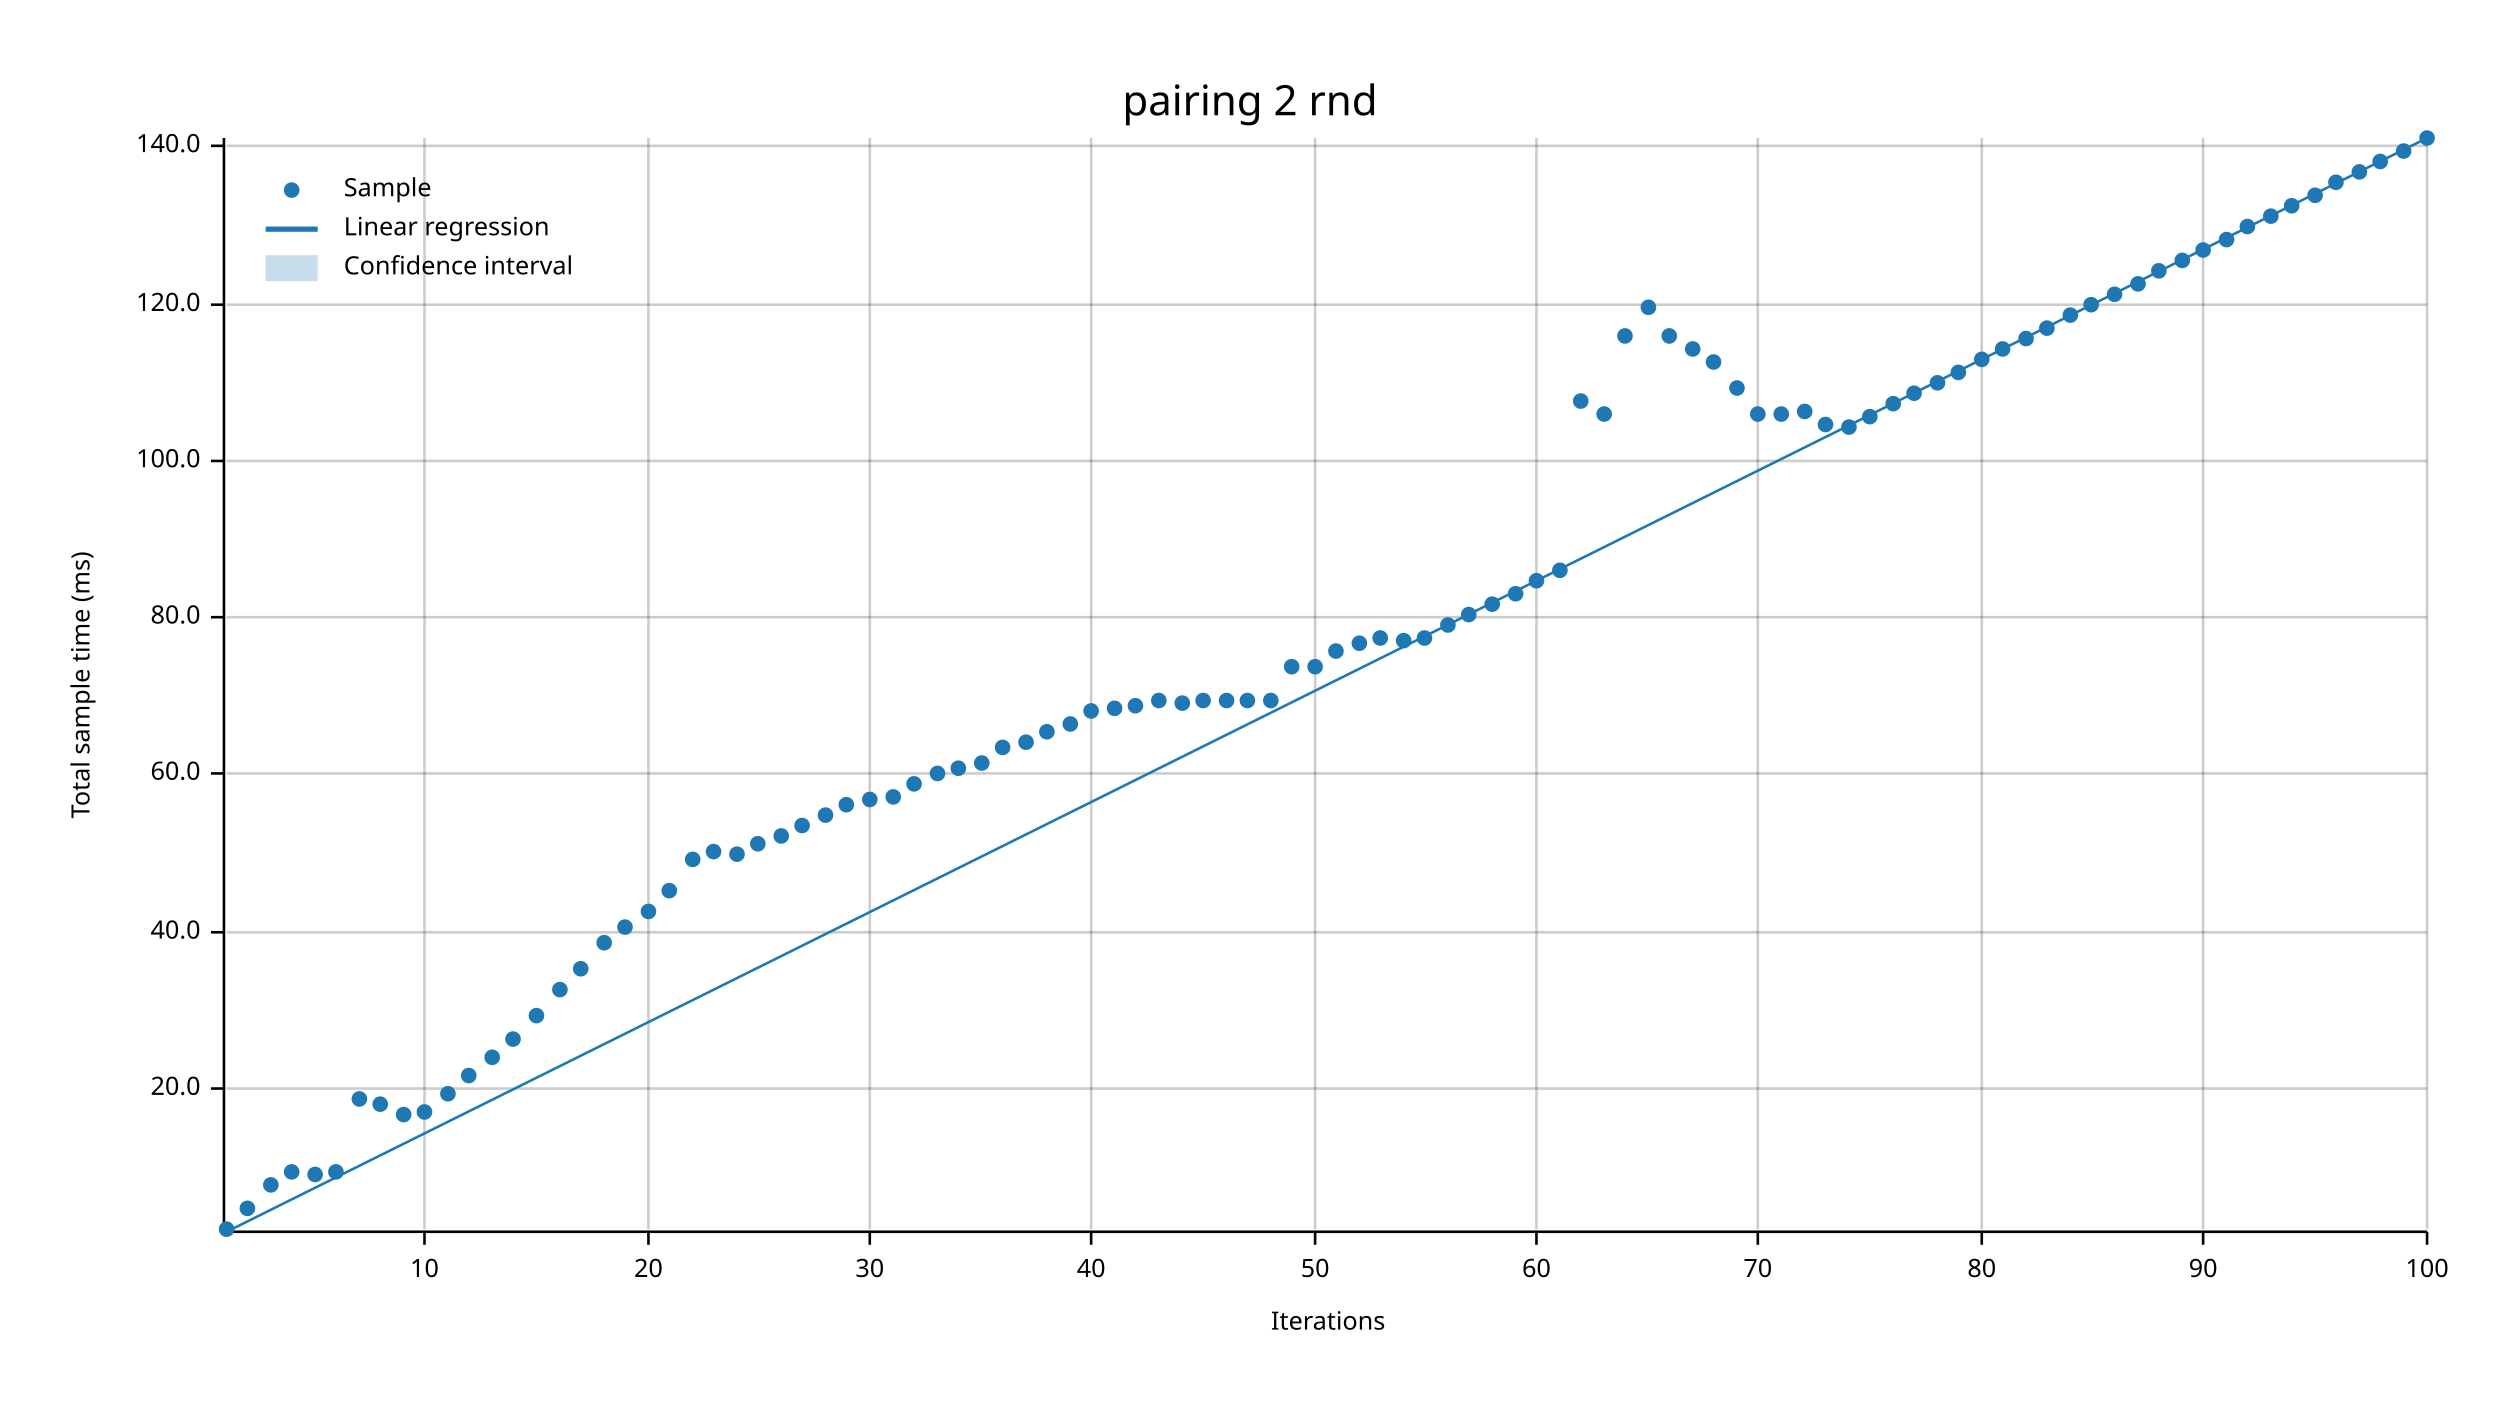
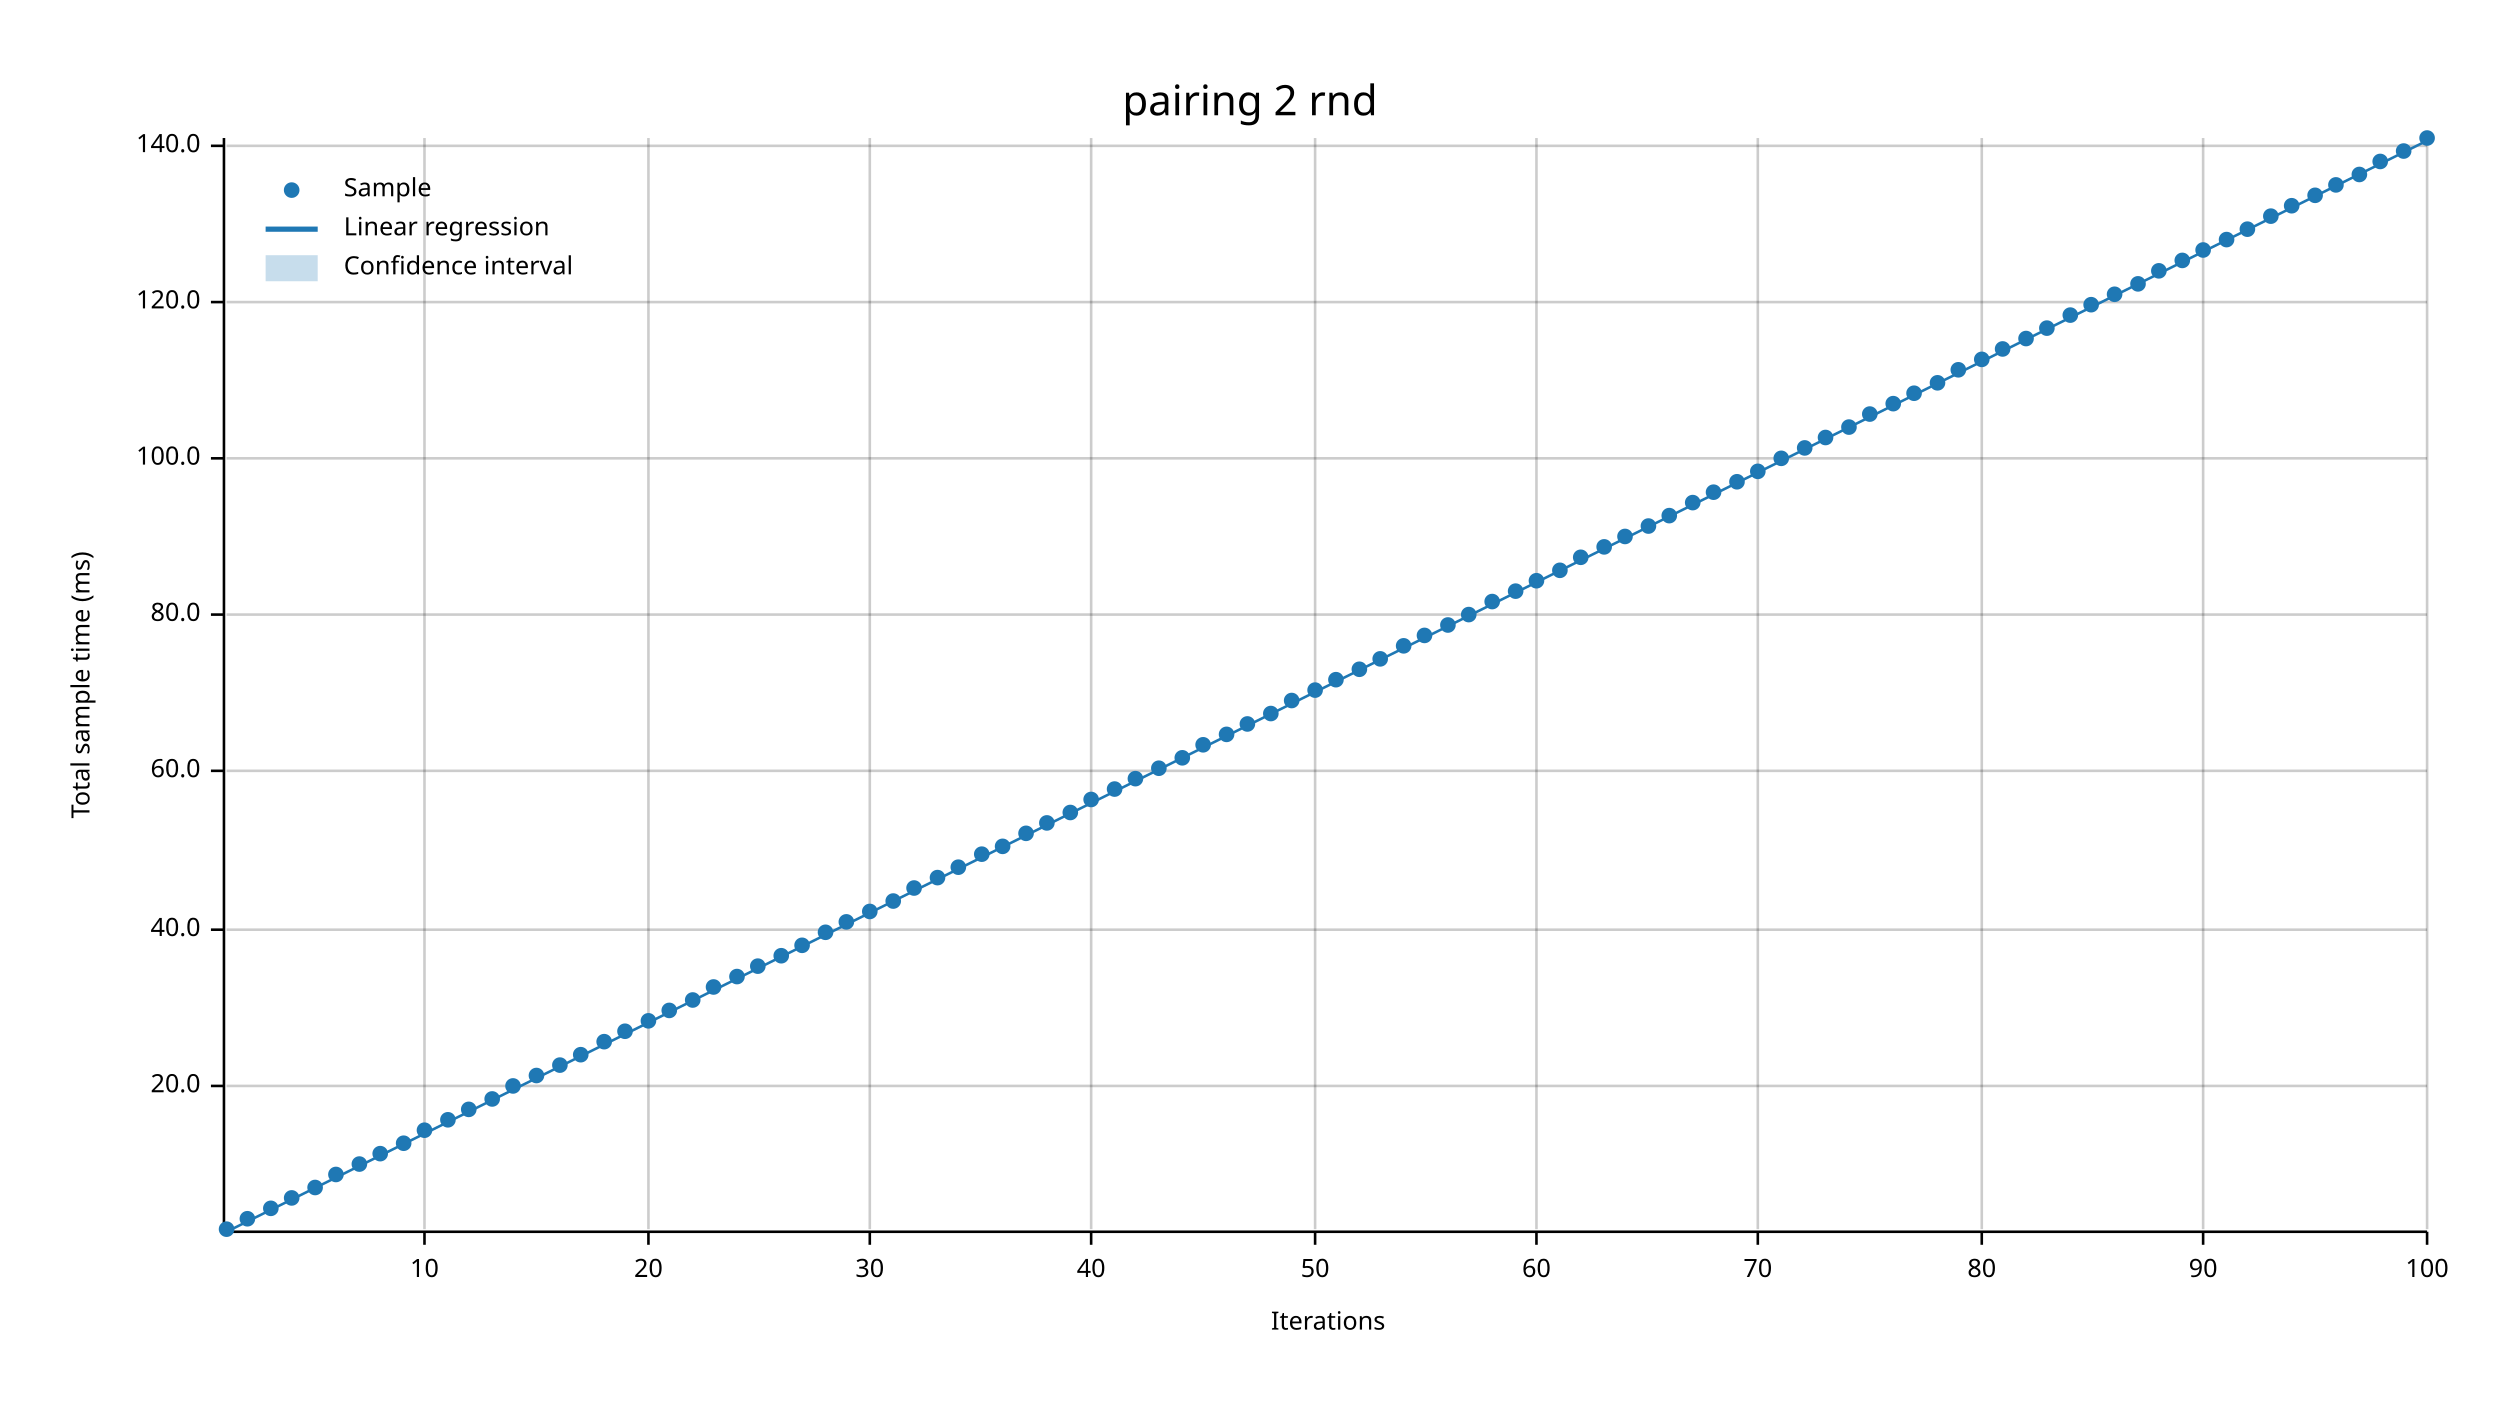
<svg xmlns="http://www.w3.org/2000/svg" width="960" height="540" viewBox="0 0 960 540">
  <text x="480" y="32" dy="0.76em" text-anchor="middle" font-family="sans-serif" font-size="16.129" opacity="1" fill="#000000">
pairing 2 rnd
</text>
  <text x="27" y="263" dy="0.76em" text-anchor="middle" font-family="sans-serif" font-size="9.677" opacity="1" fill="#000000" transform="rotate(270, 27, 263)">
Total sample time (ms)
</text>
  <text x="510" y="513" dy="-0.5ex" text-anchor="middle" font-family="sans-serif" font-size="9.677" opacity="1" fill="#000000">
Iterations
</text>
  <line opacity="0.2" stroke="#000000" stroke-width="1" x1="163" y1="472" x2="163" y2="53" />
  <line opacity="0.2" stroke="#000000" stroke-width="1" x1="249" y1="472" x2="249" y2="53" />
  <line opacity="0.2" stroke="#000000" stroke-width="1" x1="334" y1="472" x2="334" y2="53" />
  <line opacity="0.2" stroke="#000000" stroke-width="1" x1="419" y1="472" x2="419" y2="53" />
  <line opacity="0.2" stroke="#000000" stroke-width="1" x1="505" y1="472" x2="505" y2="53" />
  <line opacity="0.2" stroke="#000000" stroke-width="1" x1="590" y1="472" x2="590" y2="53" />
  <line opacity="0.2" stroke="#000000" stroke-width="1" x1="675" y1="472" x2="675" y2="53" />
  <line opacity="0.2" stroke="#000000" stroke-width="1" x1="761" y1="472" x2="761" y2="53" />
  <line opacity="0.2" stroke="#000000" stroke-width="1" x1="846" y1="472" x2="846" y2="53" />
  <line opacity="0.2" stroke="#000000" stroke-width="1" x1="932" y1="472" x2="932" y2="53" />
-   <line opacity="0.2" stroke="#000000" stroke-width="1" x1="87" y1="418" x2="932" y2="418" />
-   <line opacity="0.2" stroke="#000000" stroke-width="1" x1="87" y1="358" x2="932" y2="358" />
-   <line opacity="0.2" stroke="#000000" stroke-width="1" x1="87" y1="297" x2="932" y2="297" />
-   <line opacity="0.2" stroke="#000000" stroke-width="1" x1="87" y1="237" x2="932" y2="237" />
-   <line opacity="0.2" stroke="#000000" stroke-width="1" x1="87" y1="177" x2="932" y2="177" />
-   <line opacity="0.2" stroke="#000000" stroke-width="1" x1="87" y1="117" x2="932" y2="117" />
+   <line opacity="0.2" stroke="#000000" stroke-width="1" x1="87" y1="417" x2="932" y2="417" />
+   <line opacity="0.2" stroke="#000000" stroke-width="1" x1="87" y1="357" x2="932" y2="357" />
+   <line opacity="0.2" stroke="#000000" stroke-width="1" x1="87" y1="296" x2="932" y2="296" />
+   <line opacity="0.2" stroke="#000000" stroke-width="1" x1="87" y1="236" x2="932" y2="236" />
+   <line opacity="0.2" stroke="#000000" stroke-width="1" x1="87" y1="176" x2="932" y2="176" />
+   <line opacity="0.2" stroke="#000000" stroke-width="1" x1="87" y1="116" x2="932" y2="116" />
  <line opacity="0.2" stroke="#000000" stroke-width="1" x1="87" y1="56" x2="932" y2="56" />
  <polyline fill="none" opacity="1" stroke="#000000" stroke-width="1" points="86,53 86,472 " />
-   <text x="77" y="418" dy="0.5ex" text-anchor="end" font-family="sans-serif" font-size="9.677" opacity="1" fill="#000000">
+   <text x="77" y="417" dy="0.5ex" text-anchor="end" font-family="sans-serif" font-size="9.677" opacity="1" fill="#000000">
20.0
</text>
-   <polyline fill="none" opacity="1" stroke="#000000" stroke-width="1" points="81,418 86,418 " />
-   <text x="77" y="358" dy="0.5ex" text-anchor="end" font-family="sans-serif" font-size="9.677" opacity="1" fill="#000000">
+   <polyline fill="none" opacity="1" stroke="#000000" stroke-width="1" points="81,417 86,417 " />
+   <text x="77" y="357" dy="0.5ex" text-anchor="end" font-family="sans-serif" font-size="9.677" opacity="1" fill="#000000">
40.0
</text>
-   <polyline fill="none" opacity="1" stroke="#000000" stroke-width="1" points="81,358 86,358 " />
-   <text x="77" y="297" dy="0.5ex" text-anchor="end" font-family="sans-serif" font-size="9.677" opacity="1" fill="#000000">
+   <polyline fill="none" opacity="1" stroke="#000000" stroke-width="1" points="81,357 86,357 " />
+   <text x="77" y="296" dy="0.5ex" text-anchor="end" font-family="sans-serif" font-size="9.677" opacity="1" fill="#000000">
60.0
</text>
-   <polyline fill="none" opacity="1" stroke="#000000" stroke-width="1" points="81,297 86,297 " />
-   <text x="77" y="237" dy="0.5ex" text-anchor="end" font-family="sans-serif" font-size="9.677" opacity="1" fill="#000000">
+   <polyline fill="none" opacity="1" stroke="#000000" stroke-width="1" points="81,296 86,296 " />
+   <text x="77" y="236" dy="0.5ex" text-anchor="end" font-family="sans-serif" font-size="9.677" opacity="1" fill="#000000">
80.0
</text>
-   <polyline fill="none" opacity="1" stroke="#000000" stroke-width="1" points="81,237 86,237 " />
-   <text x="77" y="177" dy="0.5ex" text-anchor="end" font-family="sans-serif" font-size="9.677" opacity="1" fill="#000000">
+   <polyline fill="none" opacity="1" stroke="#000000" stroke-width="1" points="81,236 86,236 " />
+   <text x="77" y="176" dy="0.5ex" text-anchor="end" font-family="sans-serif" font-size="9.677" opacity="1" fill="#000000">
100.0
</text>
-   <polyline fill="none" opacity="1" stroke="#000000" stroke-width="1" points="81,177 86,177 " />
-   <text x="77" y="117" dy="0.5ex" text-anchor="end" font-family="sans-serif" font-size="9.677" opacity="1" fill="#000000">
+   <polyline fill="none" opacity="1" stroke="#000000" stroke-width="1" points="81,176 86,176 " />
+   <text x="77" y="116" dy="0.5ex" text-anchor="end" font-family="sans-serif" font-size="9.677" opacity="1" fill="#000000">
120.0
</text>
-   <polyline fill="none" opacity="1" stroke="#000000" stroke-width="1" points="81,117 86,117 " />
+   <polyline fill="none" opacity="1" stroke="#000000" stroke-width="1" points="81,116 86,116 " />
  <text x="77" y="56" dy="0.5ex" text-anchor="end" font-family="sans-serif" font-size="9.677" opacity="1" fill="#000000">
140.0
</text>
  <polyline fill="none" opacity="1" stroke="#000000" stroke-width="1" points="81,56 86,56 " />
  <polyline fill="none" opacity="1" stroke="#000000" stroke-width="1" points="87,473 932,473 " />
  <text x="163" y="483" dy="0.76em" text-anchor="middle" font-family="sans-serif" font-size="9.677" opacity="1" fill="#000000">
10
</text>
  <polyline fill="none" opacity="1" stroke="#000000" stroke-width="1" points="163,473 163,478 " />
  <text x="249" y="483" dy="0.76em" text-anchor="middle" font-family="sans-serif" font-size="9.677" opacity="1" fill="#000000">
20
</text>
  <polyline fill="none" opacity="1" stroke="#000000" stroke-width="1" points="249,473 249,478 " />
  <text x="334" y="483" dy="0.76em" text-anchor="middle" font-family="sans-serif" font-size="9.677" opacity="1" fill="#000000">
30
</text>
  <polyline fill="none" opacity="1" stroke="#000000" stroke-width="1" points="334,473 334,478 " />
  <text x="419" y="483" dy="0.76em" text-anchor="middle" font-family="sans-serif" font-size="9.677" opacity="1" fill="#000000">
40
</text>
  <polyline fill="none" opacity="1" stroke="#000000" stroke-width="1" points="419,473 419,478 " />
  <text x="505" y="483" dy="0.76em" text-anchor="middle" font-family="sans-serif" font-size="9.677" opacity="1" fill="#000000">
50
</text>
  <polyline fill="none" opacity="1" stroke="#000000" stroke-width="1" points="505,473 505,478 " />
  <text x="590" y="483" dy="0.76em" text-anchor="middle" font-family="sans-serif" font-size="9.677" opacity="1" fill="#000000">
60
</text>
  <polyline fill="none" opacity="1" stroke="#000000" stroke-width="1" points="590,473 590,478 " />
  <text x="675" y="483" dy="0.76em" text-anchor="middle" font-family="sans-serif" font-size="9.677" opacity="1" fill="#000000">
70
</text>
  <polyline fill="none" opacity="1" stroke="#000000" stroke-width="1" points="675,473 675,478 " />
  <text x="761" y="483" dy="0.76em" text-anchor="middle" font-family="sans-serif" font-size="9.677" opacity="1" fill="#000000">
80
</text>
  <polyline fill="none" opacity="1" stroke="#000000" stroke-width="1" points="761,473 761,478 " />
  <text x="846" y="483" dy="0.76em" text-anchor="middle" font-family="sans-serif" font-size="9.677" opacity="1" fill="#000000">
90
</text>
  <polyline fill="none" opacity="1" stroke="#000000" stroke-width="1" points="846,473 846,478 " />
  <text x="932" y="483" dy="0.76em" text-anchor="middle" font-family="sans-serif" font-size="9.677" opacity="1" fill="#000000">
100
</text>
  <polyline fill="none" opacity="1" stroke="#000000" stroke-width="1" points="932,473 932,478 " />
  <circle cx="87" cy="472" r="3" opacity="1" fill="#1F78B4" stroke="none" stroke-width="1" />
-   <circle cx="95" cy="464" r="3" opacity="1" fill="#1F78B4" stroke="none" stroke-width="1" />
-   <circle cx="104" cy="455" r="3" opacity="1" fill="#1F78B4" stroke="none" stroke-width="1" />
-   <circle cx="112" cy="450" r="3" opacity="1" fill="#1F78B4" stroke="none" stroke-width="1" />
-   <circle cx="121" cy="451" r="3" opacity="1" fill="#1F78B4" stroke="none" stroke-width="1" />
-   <circle cx="129" cy="450" r="3" opacity="1" fill="#1F78B4" stroke="none" stroke-width="1" />
-   <circle cx="138" cy="422" r="3" opacity="1" fill="#1F78B4" stroke="none" stroke-width="1" />
-   <circle cx="146" cy="424" r="3" opacity="1" fill="#1F78B4" stroke="none" stroke-width="1" />
-   <circle cx="155" cy="428" r="3" opacity="1" fill="#1F78B4" stroke="none" stroke-width="1" />
-   <circle cx="163" cy="427" r="3" opacity="1" fill="#1F78B4" stroke="none" stroke-width="1" />
-   <circle cx="172" cy="420" r="3" opacity="1" fill="#1F78B4" stroke="none" stroke-width="1" />
-   <circle cx="180" cy="413" r="3" opacity="1" fill="#1F78B4" stroke="none" stroke-width="1" />
-   <circle cx="189" cy="406" r="3" opacity="1" fill="#1F78B4" stroke="none" stroke-width="1" />
-   <circle cx="197" cy="399" r="3" opacity="1" fill="#1F78B4" stroke="none" stroke-width="1" />
-   <circle cx="206" cy="390" r="3" opacity="1" fill="#1F78B4" stroke="none" stroke-width="1" />
-   <circle cx="215" cy="380" r="3" opacity="1" fill="#1F78B4" stroke="none" stroke-width="1" />
-   <circle cx="223" cy="372" r="3" opacity="1" fill="#1F78B4" stroke="none" stroke-width="1" />
-   <circle cx="232" cy="362" r="3" opacity="1" fill="#1F78B4" stroke="none" stroke-width="1" />
-   <circle cx="240" cy="356" r="3" opacity="1" fill="#1F78B4" stroke="none" stroke-width="1" />
-   <circle cx="249" cy="350" r="3" opacity="1" fill="#1F78B4" stroke="none" stroke-width="1" />
-   <circle cx="257" cy="342" r="3" opacity="1" fill="#1F78B4" stroke="none" stroke-width="1" />
-   <circle cx="266" cy="330" r="3" opacity="1" fill="#1F78B4" stroke="none" stroke-width="1" />
-   <circle cx="274" cy="327" r="3" opacity="1" fill="#1F78B4" stroke="none" stroke-width="1" />
-   <circle cx="283" cy="328" r="3" opacity="1" fill="#1F78B4" stroke="none" stroke-width="1" />
-   <circle cx="291" cy="324" r="3" opacity="1" fill="#1F78B4" stroke="none" stroke-width="1" />
-   <circle cx="300" cy="321" r="3" opacity="1" fill="#1F78B4" stroke="none" stroke-width="1" />
-   <circle cx="308" cy="317" r="3" opacity="1" fill="#1F78B4" stroke="none" stroke-width="1" />
-   <circle cx="317" cy="313" r="3" opacity="1" fill="#1F78B4" stroke="none" stroke-width="1" />
-   <circle cx="325" cy="309" r="3" opacity="1" fill="#1F78B4" stroke="none" stroke-width="1" />
-   <circle cx="334" cy="307" r="3" opacity="1" fill="#1F78B4" stroke="none" stroke-width="1" />
-   <circle cx="343" cy="306" r="3" opacity="1" fill="#1F78B4" stroke="none" stroke-width="1" />
-   <circle cx="351" cy="301" r="3" opacity="1" fill="#1F78B4" stroke="none" stroke-width="1" />
-   <circle cx="360" cy="297" r="3" opacity="1" fill="#1F78B4" stroke="none" stroke-width="1" />
-   <circle cx="368" cy="295" r="3" opacity="1" fill="#1F78B4" stroke="none" stroke-width="1" />
-   <circle cx="377" cy="293" r="3" opacity="1" fill="#1F78B4" stroke="none" stroke-width="1" />
-   <circle cx="385" cy="287" r="3" opacity="1" fill="#1F78B4" stroke="none" stroke-width="1" />
-   <circle cx="394" cy="285" r="3" opacity="1" fill="#1F78B4" stroke="none" stroke-width="1" />
-   <circle cx="402" cy="281" r="3" opacity="1" fill="#1F78B4" stroke="none" stroke-width="1" />
-   <circle cx="411" cy="278" r="3" opacity="1" fill="#1F78B4" stroke="none" stroke-width="1" />
-   <circle cx="419" cy="273" r="3" opacity="1" fill="#1F78B4" stroke="none" stroke-width="1" />
-   <circle cx="428" cy="272" r="3" opacity="1" fill="#1F78B4" stroke="none" stroke-width="1" />
-   <circle cx="436" cy="271" r="3" opacity="1" fill="#1F78B4" stroke="none" stroke-width="1" />
-   <circle cx="445" cy="269" r="3" opacity="1" fill="#1F78B4" stroke="none" stroke-width="1" />
-   <circle cx="454" cy="270" r="3" opacity="1" fill="#1F78B4" stroke="none" stroke-width="1" />
-   <circle cx="462" cy="269" r="3" opacity="1" fill="#1F78B4" stroke="none" stroke-width="1" />
-   <circle cx="471" cy="269" r="3" opacity="1" fill="#1F78B4" stroke="none" stroke-width="1" />
-   <circle cx="479" cy="269" r="3" opacity="1" fill="#1F78B4" stroke="none" stroke-width="1" />
-   <circle cx="488" cy="269" r="3" opacity="1" fill="#1F78B4" stroke="none" stroke-width="1" />
-   <circle cx="496" cy="256" r="3" opacity="1" fill="#1F78B4" stroke="none" stroke-width="1" />
-   <circle cx="505" cy="256" r="3" opacity="1" fill="#1F78B4" stroke="none" stroke-width="1" />
-   <circle cx="513" cy="250" r="3" opacity="1" fill="#1F78B4" stroke="none" stroke-width="1" />
-   <circle cx="522" cy="247" r="3" opacity="1" fill="#1F78B4" stroke="none" stroke-width="1" />
-   <circle cx="530" cy="245" r="3" opacity="1" fill="#1F78B4" stroke="none" stroke-width="1" />
-   <circle cx="539" cy="246" r="3" opacity="1" fill="#1F78B4" stroke="none" stroke-width="1" />
-   <circle cx="547" cy="245" r="3" opacity="1" fill="#1F78B4" stroke="none" stroke-width="1" />
+   <circle cx="95" cy="468" r="3" opacity="1" fill="#1F78B4" stroke="none" stroke-width="1" />
+   <circle cx="104" cy="464" r="3" opacity="1" fill="#1F78B4" stroke="none" stroke-width="1" />
+   <circle cx="112" cy="460" r="3" opacity="1" fill="#1F78B4" stroke="none" stroke-width="1" />
+   <circle cx="121" cy="456" r="3" opacity="1" fill="#1F78B4" stroke="none" stroke-width="1" />
+   <circle cx="129" cy="451" r="3" opacity="1" fill="#1F78B4" stroke="none" stroke-width="1" />
+   <circle cx="138" cy="447" r="3" opacity="1" fill="#1F78B4" stroke="none" stroke-width="1" />
+   <circle cx="146" cy="443" r="3" opacity="1" fill="#1F78B4" stroke="none" stroke-width="1" />
+   <circle cx="155" cy="439" r="3" opacity="1" fill="#1F78B4" stroke="none" stroke-width="1" />
+   <circle cx="163" cy="434" r="3" opacity="1" fill="#1F78B4" stroke="none" stroke-width="1" />
+   <circle cx="172" cy="430" r="3" opacity="1" fill="#1F78B4" stroke="none" stroke-width="1" />
+   <circle cx="180" cy="426" r="3" opacity="1" fill="#1F78B4" stroke="none" stroke-width="1" />
+   <circle cx="189" cy="422" r="3" opacity="1" fill="#1F78B4" stroke="none" stroke-width="1" />
+   <circle cx="197" cy="417" r="3" opacity="1" fill="#1F78B4" stroke="none" stroke-width="1" />
+   <circle cx="206" cy="413" r="3" opacity="1" fill="#1F78B4" stroke="none" stroke-width="1" />
+   <circle cx="215" cy="409" r="3" opacity="1" fill="#1F78B4" stroke="none" stroke-width="1" />
+   <circle cx="223" cy="405" r="3" opacity="1" fill="#1F78B4" stroke="none" stroke-width="1" />
+   <circle cx="232" cy="400" r="3" opacity="1" fill="#1F78B4" stroke="none" stroke-width="1" />
+   <circle cx="240" cy="396" r="3" opacity="1" fill="#1F78B4" stroke="none" stroke-width="1" />
+   <circle cx="249" cy="392" r="3" opacity="1" fill="#1F78B4" stroke="none" stroke-width="1" />
+   <circle cx="257" cy="388" r="3" opacity="1" fill="#1F78B4" stroke="none" stroke-width="1" />
+   <circle cx="266" cy="384" r="3" opacity="1" fill="#1F78B4" stroke="none" stroke-width="1" />
+   <circle cx="274" cy="379" r="3" opacity="1" fill="#1F78B4" stroke="none" stroke-width="1" />
+   <circle cx="283" cy="375" r="3" opacity="1" fill="#1F78B4" stroke="none" stroke-width="1" />
+   <circle cx="291" cy="371" r="3" opacity="1" fill="#1F78B4" stroke="none" stroke-width="1" />
+   <circle cx="300" cy="367" r="3" opacity="1" fill="#1F78B4" stroke="none" stroke-width="1" />
+   <circle cx="308" cy="363" r="3" opacity="1" fill="#1F78B4" stroke="none" stroke-width="1" />
+   <circle cx="317" cy="358" r="3" opacity="1" fill="#1F78B4" stroke="none" stroke-width="1" />
+   <circle cx="325" cy="354" r="3" opacity="1" fill="#1F78B4" stroke="none" stroke-width="1" />
+   <circle cx="334" cy="350" r="3" opacity="1" fill="#1F78B4" stroke="none" stroke-width="1" />
+   <circle cx="343" cy="346" r="3" opacity="1" fill="#1F78B4" stroke="none" stroke-width="1" />
+   <circle cx="351" cy="341" r="3" opacity="1" fill="#1F78B4" stroke="none" stroke-width="1" />
+   <circle cx="360" cy="337" r="3" opacity="1" fill="#1F78B4" stroke="none" stroke-width="1" />
+   <circle cx="368" cy="333" r="3" opacity="1" fill="#1F78B4" stroke="none" stroke-width="1" />
+   <circle cx="377" cy="328" r="3" opacity="1" fill="#1F78B4" stroke="none" stroke-width="1" />
+   <circle cx="385" cy="325" r="3" opacity="1" fill="#1F78B4" stroke="none" stroke-width="1" />
+   <circle cx="394" cy="320" r="3" opacity="1" fill="#1F78B4" stroke="none" stroke-width="1" />
+   <circle cx="402" cy="316" r="3" opacity="1" fill="#1F78B4" stroke="none" stroke-width="1" />
+   <circle cx="411" cy="312" r="3" opacity="1" fill="#1F78B4" stroke="none" stroke-width="1" />
+   <circle cx="419" cy="307" r="3" opacity="1" fill="#1F78B4" stroke="none" stroke-width="1" />
+   <circle cx="428" cy="303" r="3" opacity="1" fill="#1F78B4" stroke="none" stroke-width="1" />
+   <circle cx="436" cy="299" r="3" opacity="1" fill="#1F78B4" stroke="none" stroke-width="1" />
+   <circle cx="445" cy="295" r="3" opacity="1" fill="#1F78B4" stroke="none" stroke-width="1" />
+   <circle cx="454" cy="291" r="3" opacity="1" fill="#1F78B4" stroke="none" stroke-width="1" />
+   <circle cx="462" cy="286" r="3" opacity="1" fill="#1F78B4" stroke="none" stroke-width="1" />
+   <circle cx="471" cy="282" r="3" opacity="1" fill="#1F78B4" stroke="none" stroke-width="1" />
+   <circle cx="479" cy="278" r="3" opacity="1" fill="#1F78B4" stroke="none" stroke-width="1" />
+   <circle cx="488" cy="274" r="3" opacity="1" fill="#1F78B4" stroke="none" stroke-width="1" />
+   <circle cx="496" cy="269" r="3" opacity="1" fill="#1F78B4" stroke="none" stroke-width="1" />
+   <circle cx="505" cy="265" r="3" opacity="1" fill="#1F78B4" stroke="none" stroke-width="1" />
+   <circle cx="513" cy="261" r="3" opacity="1" fill="#1F78B4" stroke="none" stroke-width="1" />
+   <circle cx="522" cy="257" r="3" opacity="1" fill="#1F78B4" stroke="none" stroke-width="1" />
+   <circle cx="530" cy="253" r="3" opacity="1" fill="#1F78B4" stroke="none" stroke-width="1" />
+   <circle cx="539" cy="248" r="3" opacity="1" fill="#1F78B4" stroke="none" stroke-width="1" />
+   <circle cx="547" cy="244" r="3" opacity="1" fill="#1F78B4" stroke="none" stroke-width="1" />
  <circle cx="556" cy="240" r="3" opacity="1" fill="#1F78B4" stroke="none" stroke-width="1" />
  <circle cx="564" cy="236" r="3" opacity="1" fill="#1F78B4" stroke="none" stroke-width="1" />
-   <circle cx="573" cy="232" r="3" opacity="1" fill="#1F78B4" stroke="none" stroke-width="1" />
-   <circle cx="582" cy="228" r="3" opacity="1" fill="#1F78B4" stroke="none" stroke-width="1" />
+   <circle cx="573" cy="231" r="3" opacity="1" fill="#1F78B4" stroke="none" stroke-width="1" />
+   <circle cx="582" cy="227" r="3" opacity="1" fill="#1F78B4" stroke="none" stroke-width="1" />
  <circle cx="590" cy="223" r="3" opacity="1" fill="#1F78B4" stroke="none" stroke-width="1" />
  <circle cx="599" cy="219" r="3" opacity="1" fill="#1F78B4" stroke="none" stroke-width="1" />
-   <circle cx="607" cy="154" r="3" opacity="1" fill="#1F78B4" stroke="none" stroke-width="1" />
-   <circle cx="616" cy="159" r="3" opacity="1" fill="#1F78B4" stroke="none" stroke-width="1" />
-   <circle cx="624" cy="129" r="3" opacity="1" fill="#1F78B4" stroke="none" stroke-width="1" />
-   <circle cx="633" cy="118" r="3" opacity="1" fill="#1F78B4" stroke="none" stroke-width="1" />
-   <circle cx="641" cy="129" r="3" opacity="1" fill="#1F78B4" stroke="none" stroke-width="1" />
-   <circle cx="650" cy="134" r="3" opacity="1" fill="#1F78B4" stroke="none" stroke-width="1" />
-   <circle cx="658" cy="139" r="3" opacity="1" fill="#1F78B4" stroke="none" stroke-width="1" />
-   <circle cx="667" cy="149" r="3" opacity="1" fill="#1F78B4" stroke="none" stroke-width="1" />
-   <circle cx="675" cy="159" r="3" opacity="1" fill="#1F78B4" stroke="none" stroke-width="1" />
-   <circle cx="684" cy="159" r="3" opacity="1" fill="#1F78B4" stroke="none" stroke-width="1" />
-   <circle cx="693" cy="158" r="3" opacity="1" fill="#1F78B4" stroke="none" stroke-width="1" />
-   <circle cx="701" cy="163" r="3" opacity="1" fill="#1F78B4" stroke="none" stroke-width="1" />
+   <circle cx="607" cy="214" r="3" opacity="1" fill="#1F78B4" stroke="none" stroke-width="1" />
+   <circle cx="616" cy="210" r="3" opacity="1" fill="#1F78B4" stroke="none" stroke-width="1" />
+   <circle cx="624" cy="206" r="3" opacity="1" fill="#1F78B4" stroke="none" stroke-width="1" />
+   <circle cx="633" cy="202" r="3" opacity="1" fill="#1F78B4" stroke="none" stroke-width="1" />
+   <circle cx="641" cy="198" r="3" opacity="1" fill="#1F78B4" stroke="none" stroke-width="1" />
+   <circle cx="650" cy="193" r="3" opacity="1" fill="#1F78B4" stroke="none" stroke-width="1" />
+   <circle cx="658" cy="189" r="3" opacity="1" fill="#1F78B4" stroke="none" stroke-width="1" />
+   <circle cx="667" cy="185" r="3" opacity="1" fill="#1F78B4" stroke="none" stroke-width="1" />
+   <circle cx="675" cy="181" r="3" opacity="1" fill="#1F78B4" stroke="none" stroke-width="1" />
+   <circle cx="684" cy="176" r="3" opacity="1" fill="#1F78B4" stroke="none" stroke-width="1" />
+   <circle cx="693" cy="172" r="3" opacity="1" fill="#1F78B4" stroke="none" stroke-width="1" />
+   <circle cx="701" cy="168" r="3" opacity="1" fill="#1F78B4" stroke="none" stroke-width="1" />
  <circle cx="710" cy="164" r="3" opacity="1" fill="#1F78B4" stroke="none" stroke-width="1" />
-   <circle cx="718" cy="160" r="3" opacity="1" fill="#1F78B4" stroke="none" stroke-width="1" />
+   <circle cx="718" cy="159" r="3" opacity="1" fill="#1F78B4" stroke="none" stroke-width="1" />
  <circle cx="727" cy="155" r="3" opacity="1" fill="#1F78B4" stroke="none" stroke-width="1" />
  <circle cx="735" cy="151" r="3" opacity="1" fill="#1F78B4" stroke="none" stroke-width="1" />
  <circle cx="744" cy="147" r="3" opacity="1" fill="#1F78B4" stroke="none" stroke-width="1" />
-   <circle cx="752" cy="143" r="3" opacity="1" fill="#1F78B4" stroke="none" stroke-width="1" />
+   <circle cx="752" cy="142" r="3" opacity="1" fill="#1F78B4" stroke="none" stroke-width="1" />
  <circle cx="761" cy="138" r="3" opacity="1" fill="#1F78B4" stroke="none" stroke-width="1" />
  <circle cx="769" cy="134" r="3" opacity="1" fill="#1F78B4" stroke="none" stroke-width="1" />
  <circle cx="778" cy="130" r="3" opacity="1" fill="#1F78B4" stroke="none" stroke-width="1" />
  <circle cx="786" cy="126" r="3" opacity="1" fill="#1F78B4" stroke="none" stroke-width="1" />
  <circle cx="795" cy="121" r="3" opacity="1" fill="#1F78B4" stroke="none" stroke-width="1" />
  <circle cx="803" cy="117" r="3" opacity="1" fill="#1F78B4" stroke="none" stroke-width="1" />
  <circle cx="812" cy="113" r="3" opacity="1" fill="#1F78B4" stroke="none" stroke-width="1" />
  <circle cx="821" cy="109" r="3" opacity="1" fill="#1F78B4" stroke="none" stroke-width="1" />
  <circle cx="829" cy="104" r="3" opacity="1" fill="#1F78B4" stroke="none" stroke-width="1" />
  <circle cx="838" cy="100" r="3" opacity="1" fill="#1F78B4" stroke="none" stroke-width="1" />
  <circle cx="846" cy="96" r="3" opacity="1" fill="#1F78B4" stroke="none" stroke-width="1" />
  <circle cx="855" cy="92" r="3" opacity="1" fill="#1F78B4" stroke="none" stroke-width="1" />
-   <circle cx="863" cy="87" r="3" opacity="1" fill="#1F78B4" stroke="none" stroke-width="1" />
+   <circle cx="863" cy="88" r="3" opacity="1" fill="#1F78B4" stroke="none" stroke-width="1" />
  <circle cx="872" cy="83" r="3" opacity="1" fill="#1F78B4" stroke="none" stroke-width="1" />
  <circle cx="880" cy="79" r="3" opacity="1" fill="#1F78B4" stroke="none" stroke-width="1" />
  <circle cx="889" cy="75" r="3" opacity="1" fill="#1F78B4" stroke="none" stroke-width="1" />
-   <circle cx="897" cy="70" r="3" opacity="1" fill="#1F78B4" stroke="none" stroke-width="1" />
-   <circle cx="906" cy="66" r="3" opacity="1" fill="#1F78B4" stroke="none" stroke-width="1" />
+   <circle cx="897" cy="71" r="3" opacity="1" fill="#1F78B4" stroke="none" stroke-width="1" />
+   <circle cx="906" cy="67" r="3" opacity="1" fill="#1F78B4" stroke="none" stroke-width="1" />
  <circle cx="914" cy="62" r="3" opacity="1" fill="#1F78B4" stroke="none" stroke-width="1" />
  <circle cx="923" cy="58" r="3" opacity="1" fill="#1F78B4" stroke="none" stroke-width="1" />
  <circle cx="932" cy="53" r="3" opacity="1" fill="#1F78B4" stroke="none" stroke-width="1" />
-   <polyline fill="none" opacity="1" stroke="#1F78B4" stroke-width="1" points="87,473 932,53 " />
-   <polygon opacity="0.25" fill="#1F78B4" points="87,473 932,53 932,53 " />
+   <polyline fill="none" opacity="1" stroke="#1F78B4" stroke-width="1" points="87,473 932,54 " />
+   <polygon opacity="0.25" fill="#1F78B4" points="87,473 932,54 932,54 " />
  <text x="132" y="68" dy="0.76em" text-anchor="start" font-family="sans-serif" font-size="9.677" opacity="1" fill="#000000">
Sample
</text>
  <text x="132" y="83" dy="0.76em" text-anchor="start" font-family="sans-serif" font-size="9.677" opacity="1" fill="#000000">
Linear regression
</text>
  <text x="132" y="98" dy="0.76em" text-anchor="start" font-family="sans-serif" font-size="9.677" opacity="1" fill="#000000">
Confidence interval
</text>
  <circle cx="112" cy="73" r="3" opacity="1" fill="#1F78B4" stroke="none" stroke-width="1" />
  <polyline fill="none" opacity="1" stroke="#1F78B4" stroke-width="2" points="102,88 122,88 " />
  <rect x="102" y="98" width="20" height="10" opacity="0.25" fill="#1F78B4" stroke="none" />
</svg>
